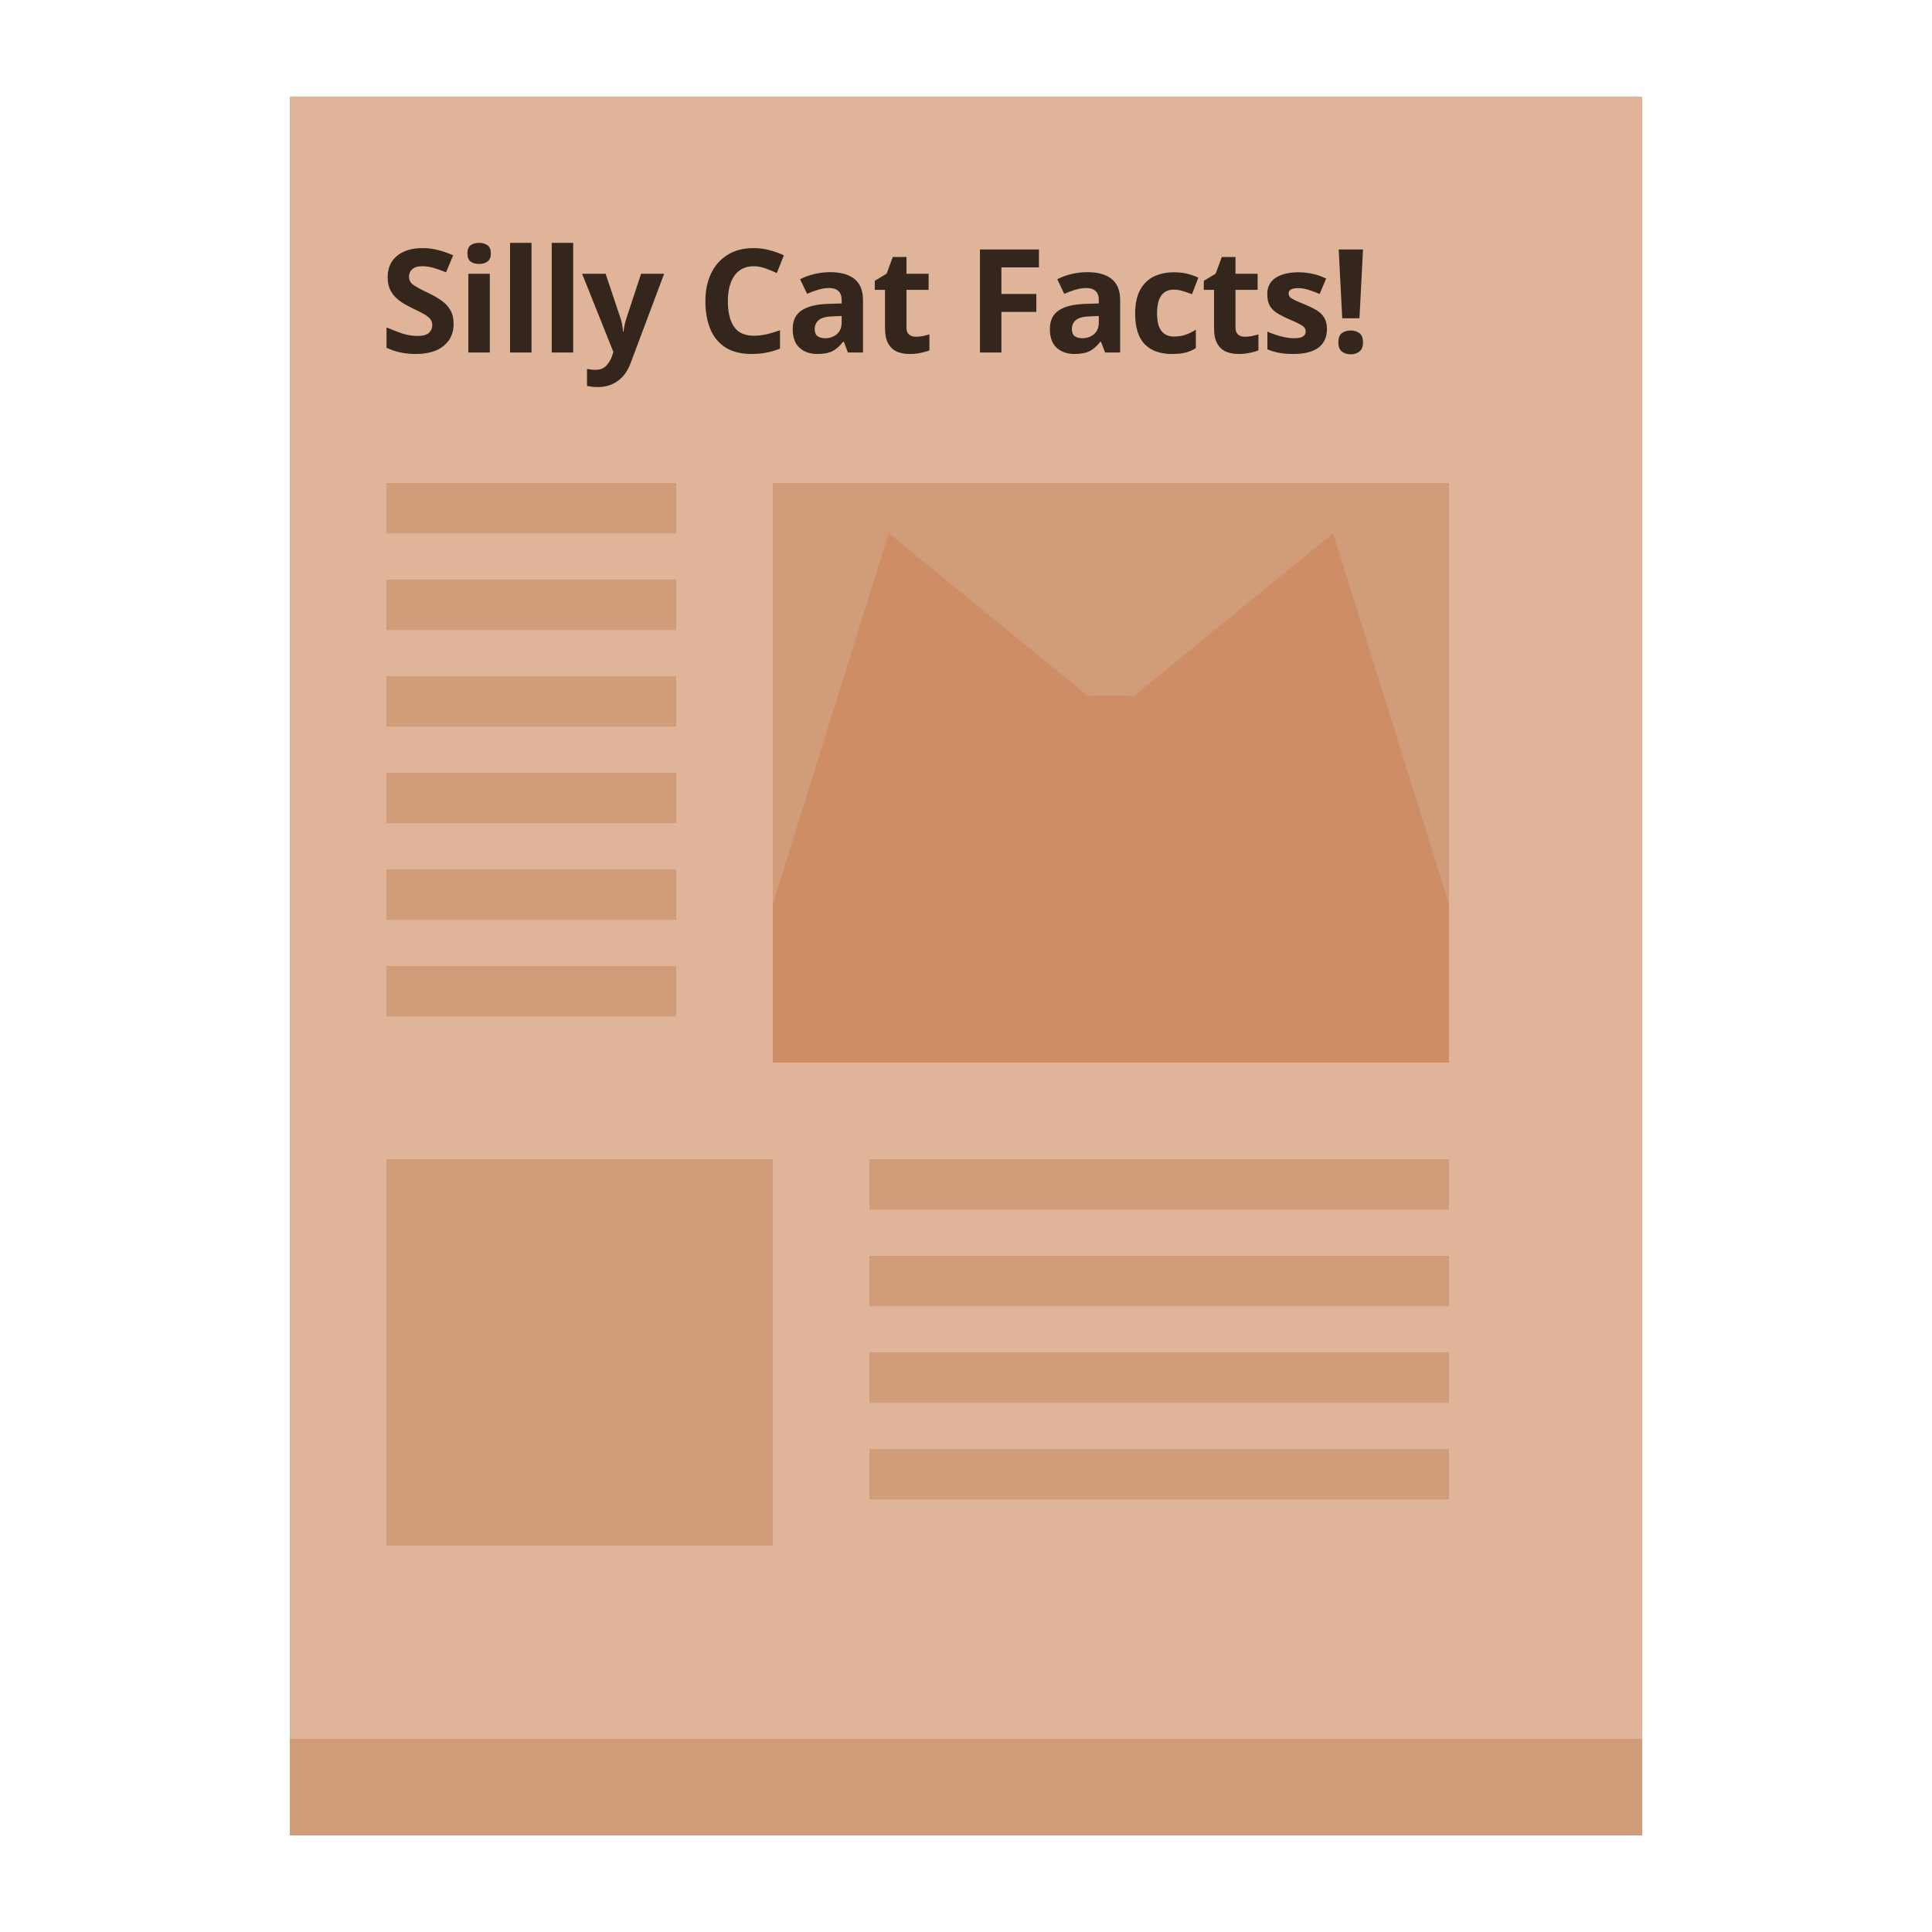
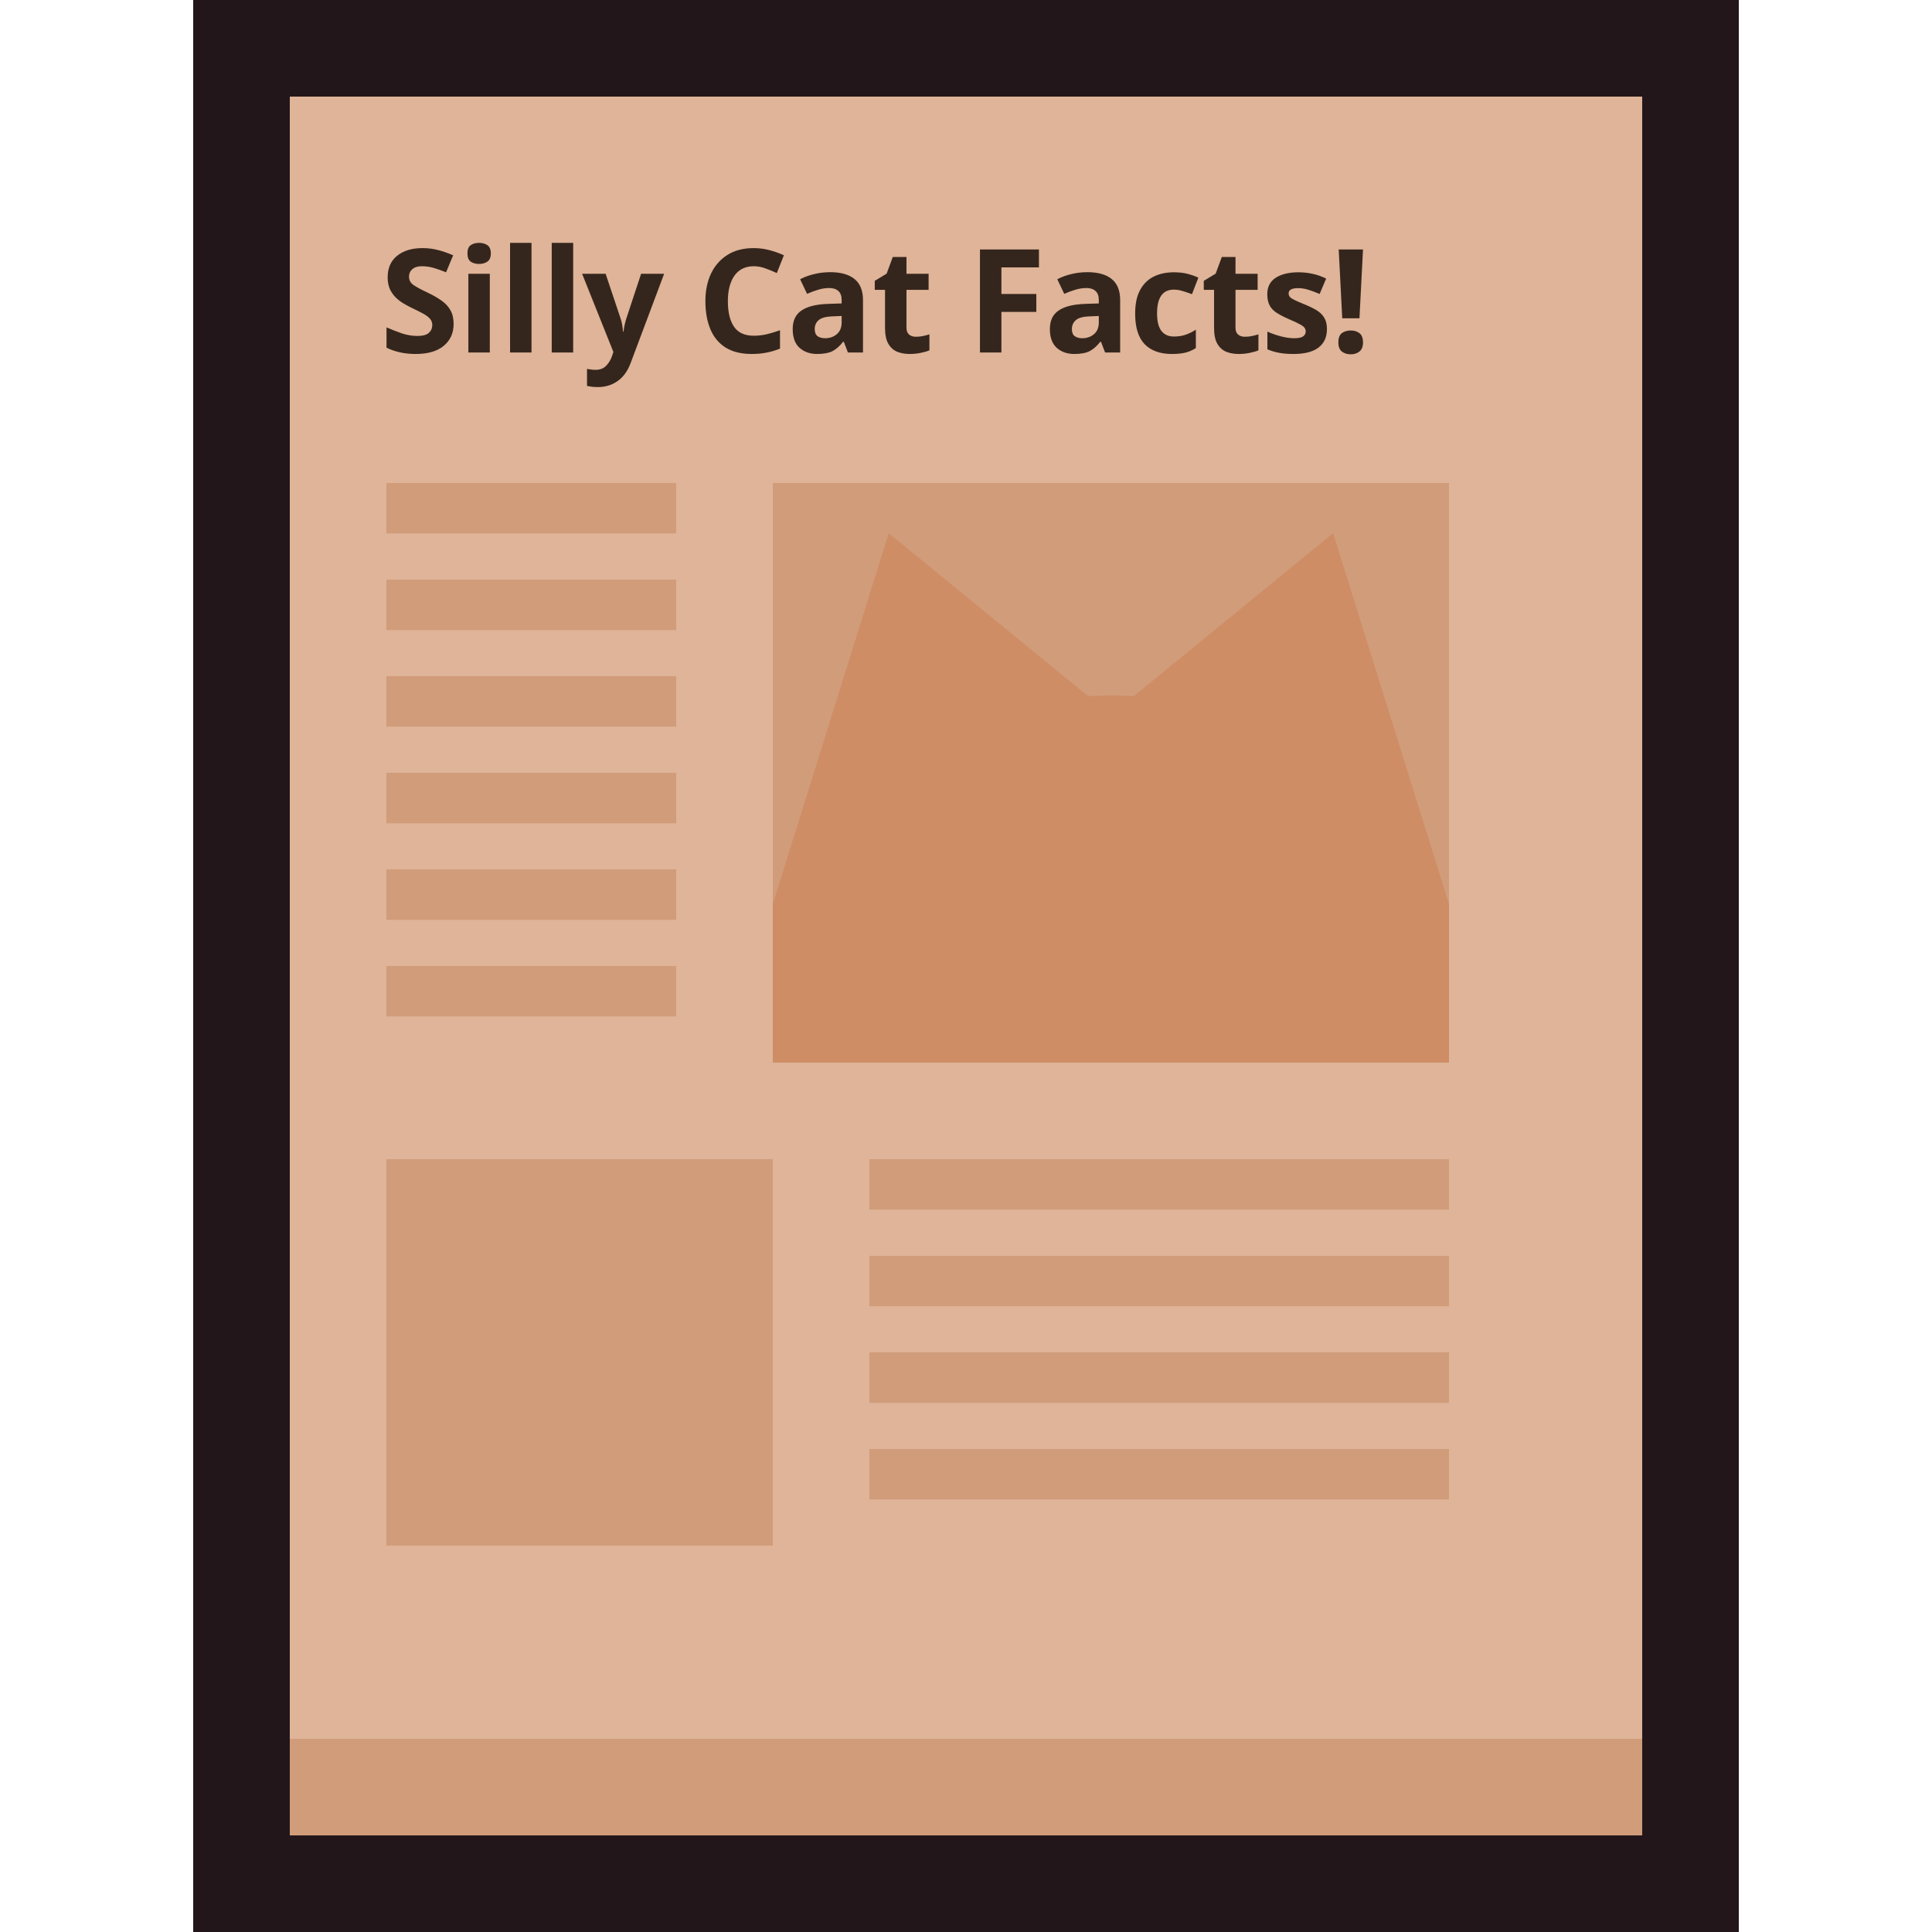
<svg xmlns="http://www.w3.org/2000/svg" width="1000" height="1000" viewBox="0 0 264.583 264.583" version="1.1" id="svg1">
  <defs id="defs1">
    <clipPath clipPathUnits="userSpaceOnUse" id="clipPath13">
      <rect style="fill:#4334b9;fill-opacity:1;stroke:#000000;stroke-width:0;stroke-miterlimit:50;stroke-dasharray:none" id="rect14" width="119.062" height="119.062" x="119.062" y="13.229" />
    </clipPath>
    <clipPath clipPathUnits="userSpaceOnUse" id="clipPath22">
      <rect style="fill:#d19c7a;fill-opacity:1;stroke:#000000;stroke-width:0;stroke-miterlimit:50" id="rect23" width="92.604" height="79.375" x="105.833" y="66.146" />
    </clipPath>
    <clipPath clipPathUnits="userSpaceOnUse" id="clipPath23">
      <rect style="fill:#d19c7a;fill-opacity:1;stroke:#000000;stroke-width:0;stroke-miterlimit:50" id="rect24" width="92.604" height="79.375" x="105.833" y="66.146" />
    </clipPath>
  </defs>
  <g id="layer1">
+     <path style="fill:#22161a;stroke:#000000;stroke-width:0;stroke-miterlimit:50;fill-opacity:1" d="M 26.458,0 V 264.583 H 238.125 V 0 Z" id="path1" />
    <rect style="fill:#dfb498;fill-opacity:1;stroke:#000000;stroke-width:0;stroke-miterlimit:50" id="rect1" width="185.208" height="238.125" x="39.688" y="13.229" />
    <text xml:space="preserve" style="font-size:19.756px;line-height:0.9;font-family:times;-inkscape-font-specification:times;text-align:start;letter-spacing:-0.318px;word-spacing:0px;writing-mode:lr-tb;direction:ltr;text-anchor:start;fill:#35261d;fill-opacity:1;stroke:#000000;stroke-width:0;stroke-miterlimit:50" x="52.029" y="48.277" id="text2">
      <tspan id="tspan2" style="font-style:normal;font-variant:normal;font-weight:bold;font-stretch:normal;font-family:'Segoe UI';-inkscape-font-specification:'Segoe UI Bold';text-align:start;writing-mode:lr-tb;direction:ltr;text-anchor:start;fill:#35261d;fill-opacity:1;stroke-width:0" x="52.029" y="48.277">Silly Cat Facts!</tspan>
    </text>
    <rect style="fill:#d19c7a;fill-opacity:1;stroke:#000000;stroke-width:0;stroke-miterlimit:50" id="rect2" width="185.208" height="13.229" x="39.688" y="238.125" />
    <rect style="fill:#d19c7a;fill-opacity:1;stroke:#000000;stroke-width:0;stroke-miterlimit:50" id="rect3" width="92.604" height="79.375" x="105.833" y="66.146" />
    <rect style="fill:#d19c7a;fill-opacity:1;stroke:#000000;stroke-width:0;stroke-miterlimit:50" id="rect4" width="39.688" height="6.909" x="52.917" y="66.146" />
    <rect style="fill:#d19c7a;fill-opacity:1;stroke:#000000;stroke-width:0;stroke-miterlimit:50" id="rect5" width="39.688" height="6.909" x="52.917" y="79.375" />
    <rect style="fill:#d19c7a;fill-opacity:1;stroke:#000000;stroke-width:0;stroke-miterlimit:50" id="rect6" width="39.688" height="6.909" x="52.917" y="92.604" />
    <rect style="fill:#d19c7a;fill-opacity:1;stroke:#000000;stroke-width:0;stroke-miterlimit:50" id="rect7" width="39.688" height="6.909" x="52.917" y="105.833" />
    <rect style="fill:#d19c7a;fill-opacity:1;stroke:#000000;stroke-width:0;stroke-miterlimit:50" id="rect8" width="39.688" height="6.909" x="52.917" y="119.062" />
    <rect style="fill:#d19c7a;fill-opacity:1;stroke:#000000;stroke-width:0;stroke-miterlimit:50" id="rect9" width="39.688" height="6.909" x="52.917" y="132.292" />
    <rect style="fill:#d19c7a;fill-opacity:1;stroke:#000000;stroke-width:0;stroke-miterlimit:50" id="rect12" width="79.375" height="6.909" x="119.062" y="158.75" />
    <rect style="fill:#d19c7a;fill-opacity:1;stroke:#000000;stroke-width:0;stroke-miterlimit:50" id="rect17" width="79.375" height="6.909" x="119.062" y="171.979" />
    <rect style="fill:#d19c7a;fill-opacity:1;stroke:#000000;stroke-width:0;stroke-miterlimit:50" id="rect18" width="79.375" height="6.909" x="119.062" y="185.208" />
    <rect style="fill:#d19c7a;fill-opacity:1;stroke:#000000;stroke-width:0;stroke-miterlimit:50" id="rect19" width="79.375" height="6.909" x="119.062" y="198.438" />
    <rect style="fill:#d19c7a;fill-opacity:1;stroke:#000000;stroke-width:0;stroke-miterlimit:50" id="rect21" width="52.917" height="52.917" x="52.917" y="158.75" />
  </g>
  <g id="layer2">
    <ellipse style="fill:#ce8d65;fill-opacity:1;stroke:#000000;stroke-width:0;stroke-miterlimit:50" id="path21" cx="152.135" cy="138.906" rx="48.948" ry="43.656" clip-path="url(#clipPath23)" />
    <path style="fill:#ce8d65;fill-opacity:1;stroke:#000000;stroke-width:0;stroke-miterlimit:50" d="m 103.188,132.292 18.521,-59.267 30.427,24.871 30.427,-24.871 18.521,59.267 z" id="path22" clip-path="url(#clipPath22)" />
  </g>
</svg>
